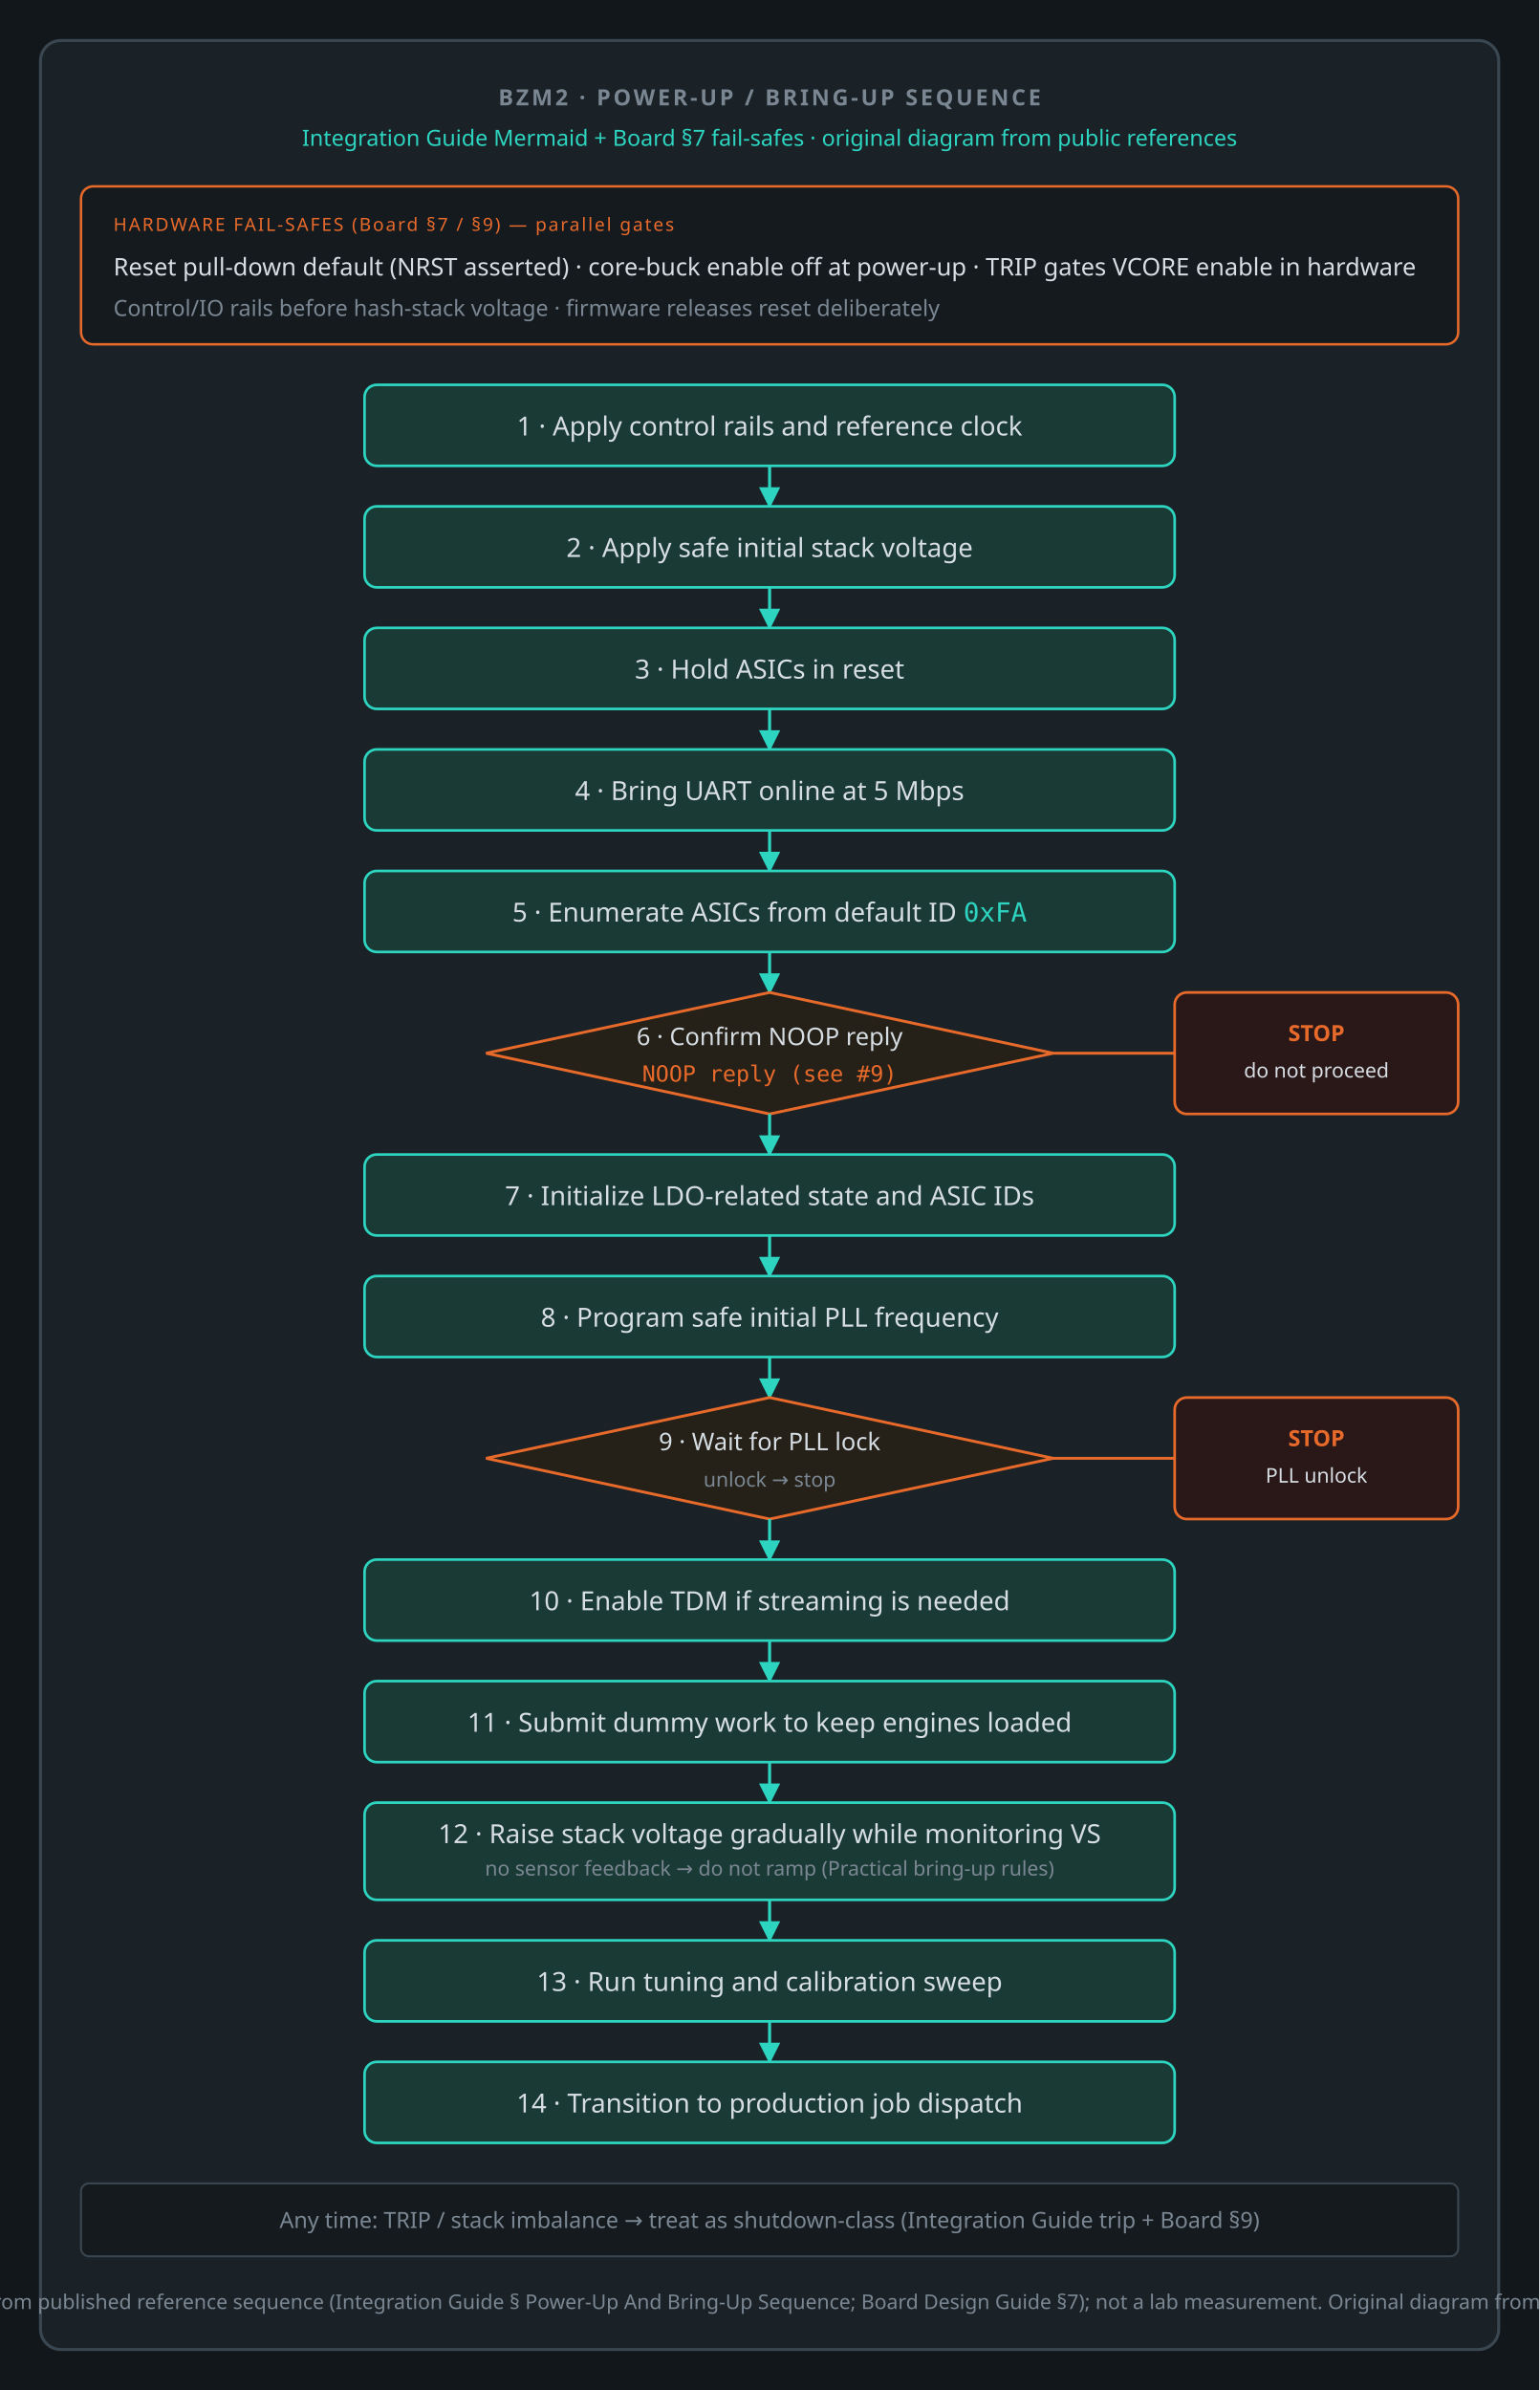
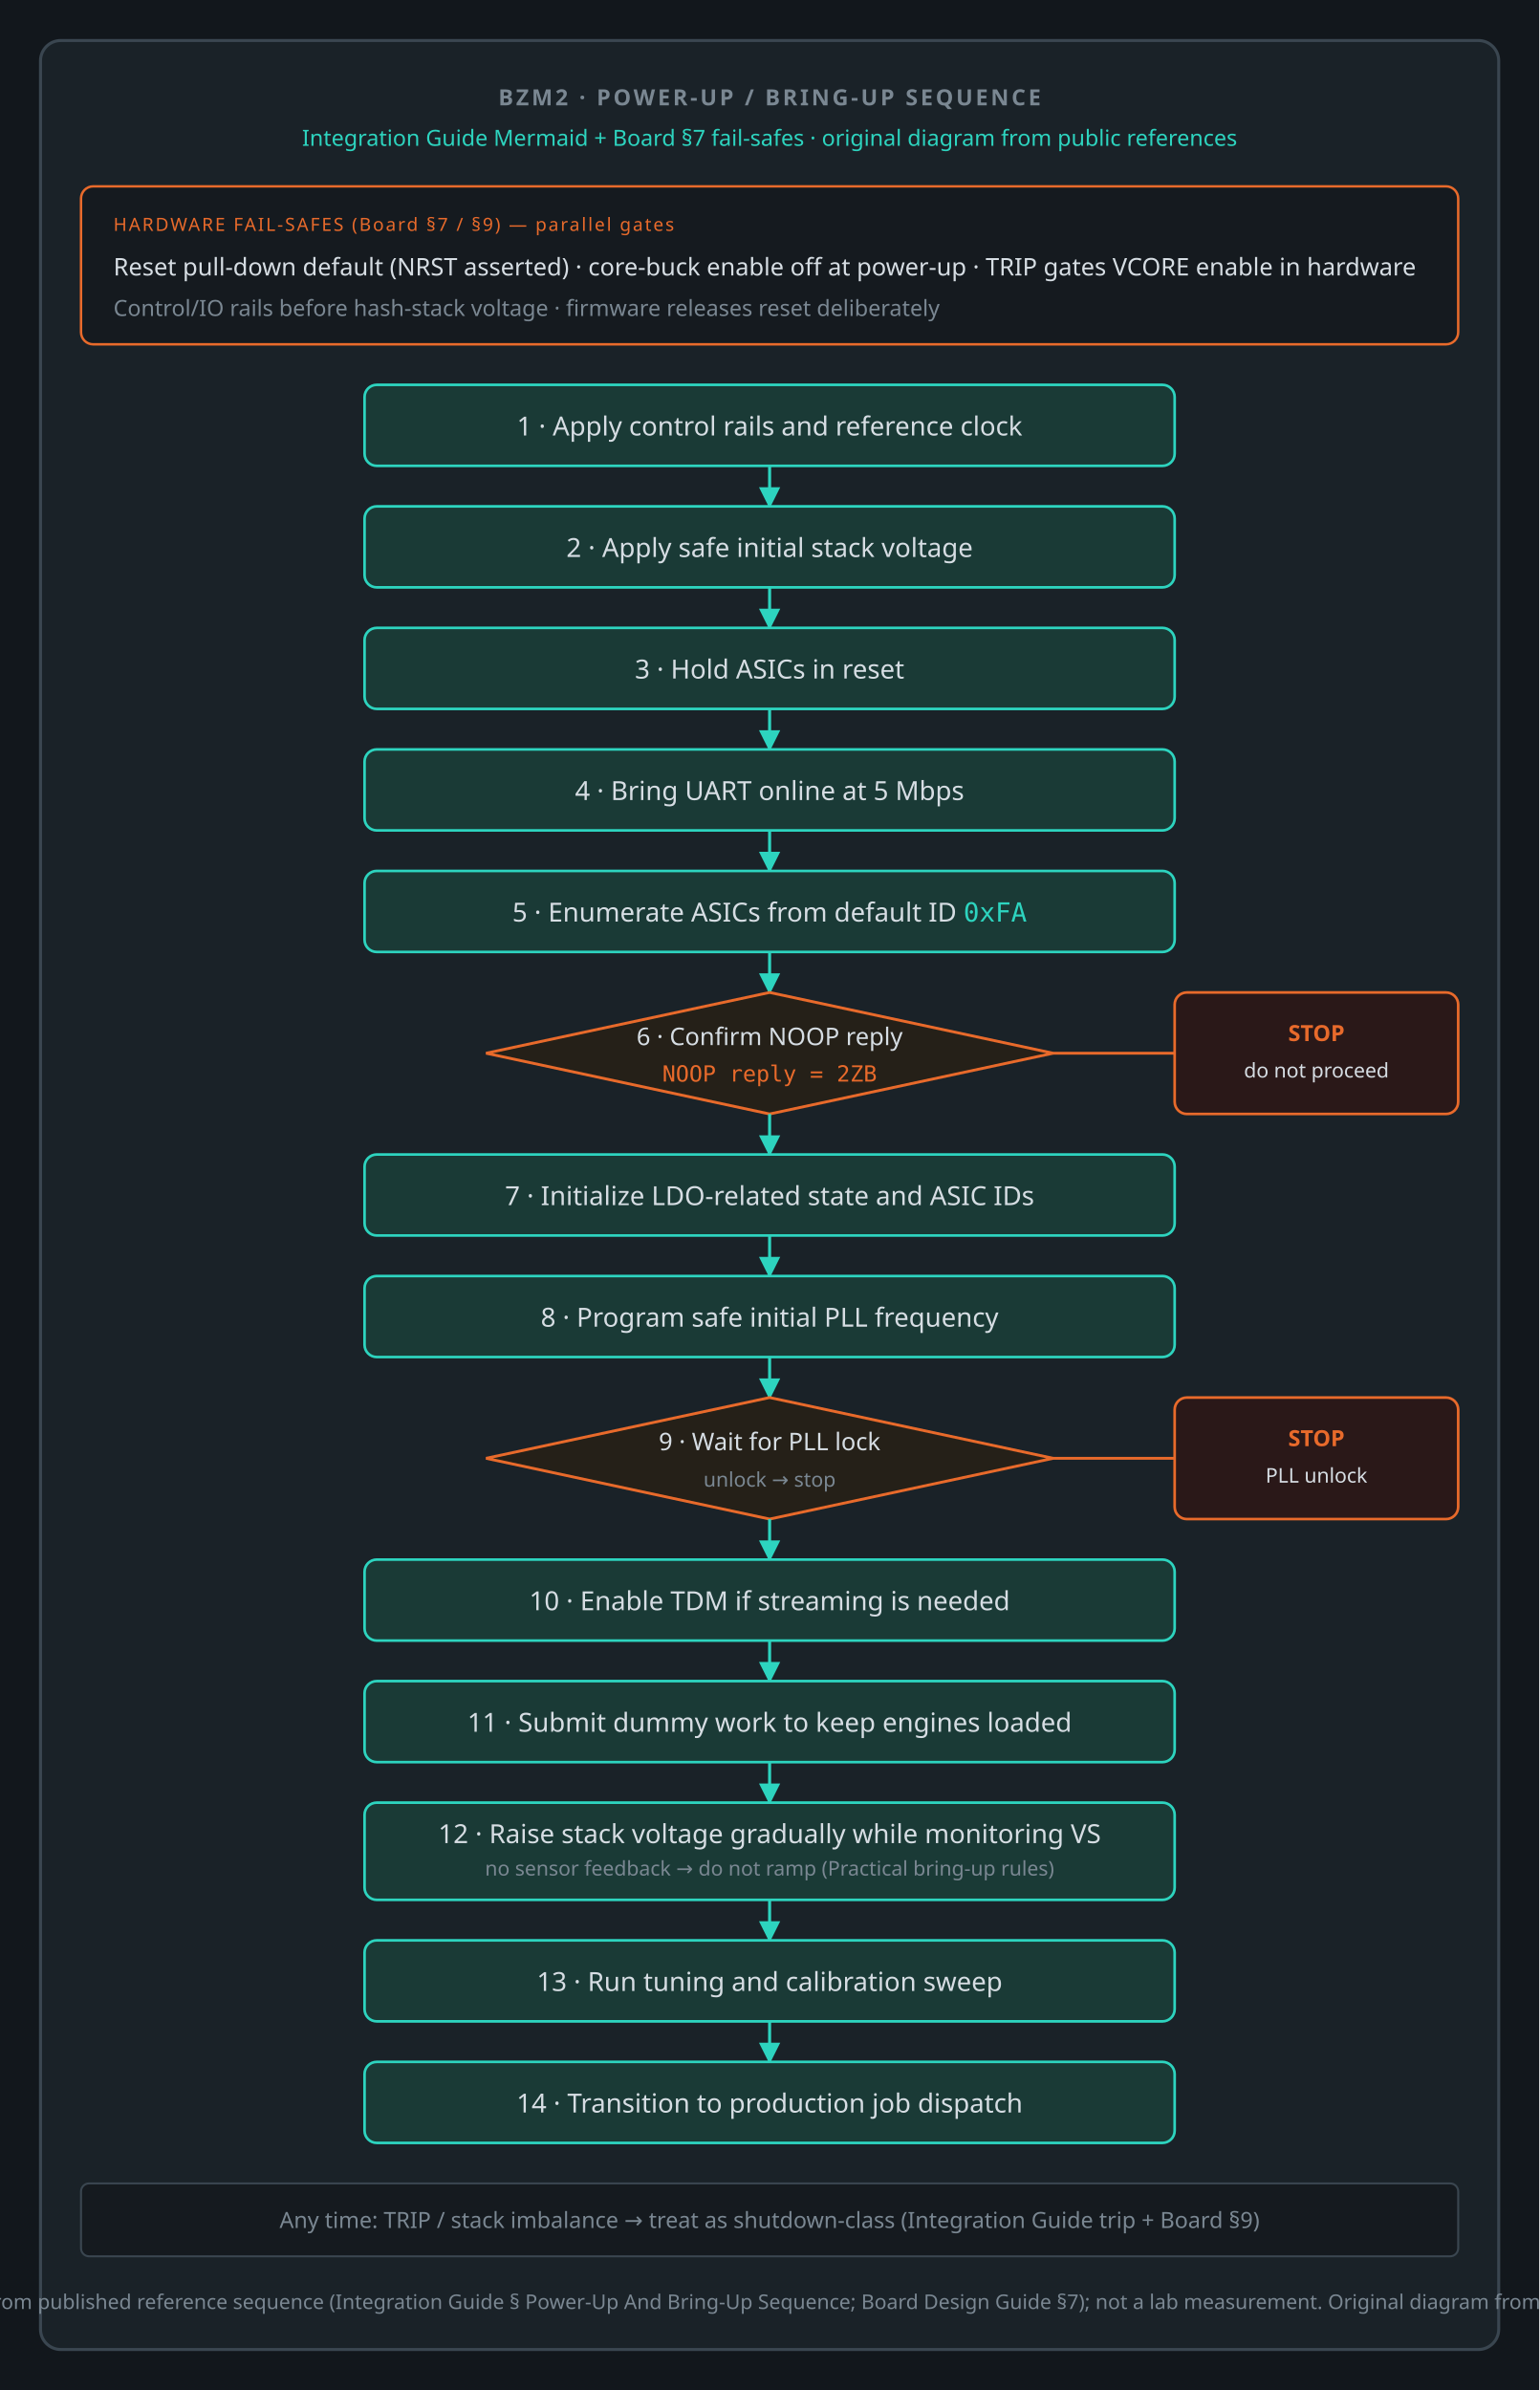
<svg xmlns="http://www.w3.org/2000/svg" viewBox="0 0 760 1180" role="img" aria-label="BZM2 power-up and bring-up flowchart from Integration Guide and Board Design Guide">
  <defs>
    <marker id="arrow" viewBox="0 0 10 10" refX="9" refY="5" markerWidth="7" markerHeight="7" orient="auto-start-reverse">
      <path d="M0 0 L10 5 L0 10 z" fill="#2dd4bf" />
    </marker>
  </defs>
  <rect width="760" height="1180" fill="#12171c" />
  <rect x="20" y="20" width="720" height="1140" rx="10" fill="#1a2228" stroke="#3a4650" stroke-width="1.5" />
  <text x="380" y="52" text-anchor="middle" fill="#7a8792" font-family="Orbitron,sans-serif" font-size="11" font-weight="600" letter-spacing="0.12em">BZM2 · POWER-UP / BRING-UP SEQUENCE</text>
  <text x="380" y="72" text-anchor="middle" fill="#2dd4bf" font-family="Ubuntu,sans-serif" font-size="11">Integration Guide Mermaid + Board §7 fail-safes · original diagram from public references</text>
  <rect x="40" y="92" width="680" height="78" rx="6" fill="#151a1f" stroke="#E86A2B" stroke-width="1.2" />
  <text x="56" y="114" fill="#E86A2B" font-family="Orbitron,sans-serif" font-size="9" letter-spacing="0.1em">HARDWARE FAIL-SAFES (Board §7 / §9) — parallel gates</text>
  <text x="56" y="136" fill="#d6dde3" font-family="Ubuntu,sans-serif" font-size="12">Reset pull-down default (NRST asserted) · core-buck enable off at power-up · TRIP gates VCORE enable in hardware</text>
  <text x="56" y="156" fill="#7a8792" font-family="Ubuntu,sans-serif" font-size="11">Control/IO rails before hash-stack voltage · firmware releases reset deliberately</text>
  <g font-family="Ubuntu,sans-serif" font-size="13">
    <rect x="180" y="190" width="400" height="40" rx="6" fill="#1a3a36" stroke="#2dd4bf" stroke-width="1.3" />
    <text x="380" y="215" text-anchor="middle" fill="#d6dde3">1 · Apply control rails and reference clock</text>
    <line x1="380" y1="230" x2="380" y2="250" stroke="#2dd4bf" stroke-width="1.5" marker-end="url(#arrow)" />
    <rect x="180" y="250" width="400" height="40" rx="6" fill="#1a3a36" stroke="#2dd4bf" stroke-width="1.3" />
    <text x="380" y="275" text-anchor="middle" fill="#d6dde3">2 · Apply safe initial stack voltage</text>
    <line x1="380" y1="290" x2="380" y2="310" stroke="#2dd4bf" stroke-width="1.5" marker-end="url(#arrow)" />
    <rect x="180" y="310" width="400" height="40" rx="6" fill="#1a3a36" stroke="#2dd4bf" stroke-width="1.3" />
    <text x="380" y="335" text-anchor="middle" fill="#d6dde3">3 · Hold ASICs in reset</text>
    <line x1="380" y1="350" x2="380" y2="370" stroke="#2dd4bf" stroke-width="1.5" marker-end="url(#arrow)" />
    <rect x="180" y="370" width="400" height="40" rx="6" fill="#1a3a36" stroke="#2dd4bf" stroke-width="1.3" />
    <text x="380" y="395" text-anchor="middle" fill="#d6dde3">4 · Bring UART online at 5 Mbps</text>
    <line x1="380" y1="410" x2="380" y2="430" stroke="#2dd4bf" stroke-width="1.5" marker-end="url(#arrow)" />
    <rect x="180" y="430" width="400" height="40" rx="6" fill="#1a3a36" stroke="#2dd4bf" stroke-width="1.3" />
    <text x="380" y="455" text-anchor="middle" fill="#d6dde3">5 · Enumerate ASICs from default ID <tspan font-family="JetBrains Mono,monospace" fill="#2dd4bf">0xFA</tspan>
    </text>
    <line x1="380" y1="470" x2="380" y2="490" stroke="#2dd4bf" stroke-width="1.5" marker-end="url(#arrow)" />
    <path d="M380 490 L520 520 L380 550 L240 520 Z" fill="#252018" stroke="#E86A2B" stroke-width="1.4" />
    <text x="380" y="516" text-anchor="middle" fill="#d6dde3" font-size="12">6 · Confirm NOOP reply</text>
-     <text x="380" y="534" text-anchor="middle" fill="#E86A2B" font-size="11" font-family="JetBrains Mono,monospace">NOOP reply (see #9)</text>
+     <text x="380" y="534" text-anchor="middle" fill="#E86A2B" font-size="11" font-family="JetBrains Mono,monospace">NOOP reply = 2ZB</text>
    <line x1="520" y1="520" x2="620" y2="520" stroke="#E86A2B" stroke-width="1.4" marker-end="url(#arrow)" />
    <rect x="580" y="490" width="140" height="60" rx="6" fill="#2a1818" stroke="#E86A2B" stroke-width="1.3" />
    <text x="650" y="514" text-anchor="middle" fill="#E86A2B" font-size="11" font-weight="600">STOP</text>
    <text x="650" y="532" text-anchor="middle" fill="#d6dde3" font-size="10">do not proceed</text>
    <line x1="380" y1="550" x2="380" y2="570" stroke="#2dd4bf" stroke-width="1.5" marker-end="url(#arrow)" />
    <rect x="180" y="570" width="400" height="40" rx="6" fill="#1a3a36" stroke="#2dd4bf" stroke-width="1.3" />
    <text x="380" y="595" text-anchor="middle" fill="#d6dde3">7 · Initialize LDO-related state and ASIC IDs</text>
    <line x1="380" y1="610" x2="380" y2="630" stroke="#2dd4bf" stroke-width="1.5" marker-end="url(#arrow)" />
    <rect x="180" y="630" width="400" height="40" rx="6" fill="#1a3a36" stroke="#2dd4bf" stroke-width="1.3" />
    <text x="380" y="655" text-anchor="middle" fill="#d6dde3">8 · Program safe initial PLL frequency</text>
    <line x1="380" y1="670" x2="380" y2="690" stroke="#2dd4bf" stroke-width="1.5" marker-end="url(#arrow)" />
    <path d="M380 690 L520 720 L380 750 L240 720 Z" fill="#252018" stroke="#E86A2B" stroke-width="1.4" />
    <text x="380" y="716" text-anchor="middle" fill="#d6dde3" font-size="12">9 · Wait for PLL lock</text>
    <text x="380" y="734" text-anchor="middle" fill="#7a8792" font-size="10">unlock → stop</text>
    <line x1="520" y1="720" x2="620" y2="720" stroke="#E86A2B" stroke-width="1.4" marker-end="url(#arrow)" />
    <rect x="580" y="690" width="140" height="60" rx="6" fill="#2a1818" stroke="#E86A2B" stroke-width="1.3" />
    <text x="650" y="714" text-anchor="middle" fill="#E86A2B" font-size="11" font-weight="600">STOP</text>
    <text x="650" y="732" text-anchor="middle" fill="#d6dde3" font-size="10">PLL unlock</text>
    <line x1="380" y1="750" x2="380" y2="770" stroke="#2dd4bf" stroke-width="1.5" marker-end="url(#arrow)" />
    <rect x="180" y="770" width="400" height="40" rx="6" fill="#1a3a36" stroke="#2dd4bf" stroke-width="1.3" />
    <text x="380" y="795" text-anchor="middle" fill="#d6dde3">10 · Enable TDM if streaming is needed</text>
    <line x1="380" y1="810" x2="380" y2="830" stroke="#2dd4bf" stroke-width="1.5" marker-end="url(#arrow)" />
    <rect x="180" y="830" width="400" height="40" rx="6" fill="#1a3a36" stroke="#2dd4bf" stroke-width="1.3" />
    <text x="380" y="855" text-anchor="middle" fill="#d6dde3">11 · Submit dummy work to keep engines loaded</text>
    <line x1="380" y1="870" x2="380" y2="890" stroke="#2dd4bf" stroke-width="1.5" marker-end="url(#arrow)" />
    <rect x="180" y="890" width="400" height="48" rx="6" fill="#1a3a36" stroke="#2dd4bf" stroke-width="1.3" />
    <text x="380" y="910" text-anchor="middle" fill="#d6dde3">12 · Raise stack voltage gradually while monitoring VS</text>
    <text x="380" y="926" text-anchor="middle" fill="#7a8792" font-size="10">no sensor feedback → do not ramp (Practical bring-up rules)</text>
    <line x1="380" y1="938" x2="380" y2="958" stroke="#2dd4bf" stroke-width="1.5" marker-end="url(#arrow)" />
    <rect x="180" y="958" width="400" height="40" rx="6" fill="#1a3a36" stroke="#2dd4bf" stroke-width="1.3" />
    <text x="380" y="983" text-anchor="middle" fill="#d6dde3">13 · Run tuning and calibration sweep</text>
    <line x1="380" y1="998" x2="380" y2="1018" stroke="#2dd4bf" stroke-width="1.5" marker-end="url(#arrow)" />
    <rect x="180" y="1018" width="400" height="40" rx="6" fill="#1a3a36" stroke="#2dd4bf" stroke-width="1.3" />
    <text x="380" y="1043" text-anchor="middle" fill="#d6dde3">14 · Transition to production job dispatch</text>
  </g>
  <rect x="40" y="1078" width="680" height="36" rx="4" fill="#151a1f" stroke="#3a4650" stroke-width="1" />
  <text x="380" y="1100" text-anchor="middle" fill="#7a8792" font-family="Ubuntu,sans-serif" font-size="11">Any time: TRIP / stack imbalance → treat as shutdown-class (Integration Guide trip + Board §9)</text>
  <text x="380" y="1140" text-anchor="middle" fill="#7a8792" font-family="Ubuntu,sans-serif" font-size="10">Caption: derived from published reference sequence (Integration Guide § Power-Up And Bring-Up Sequence; Board Design Guide §7); not a lab measurement. Original diagram from public references.</text>
</svg>
